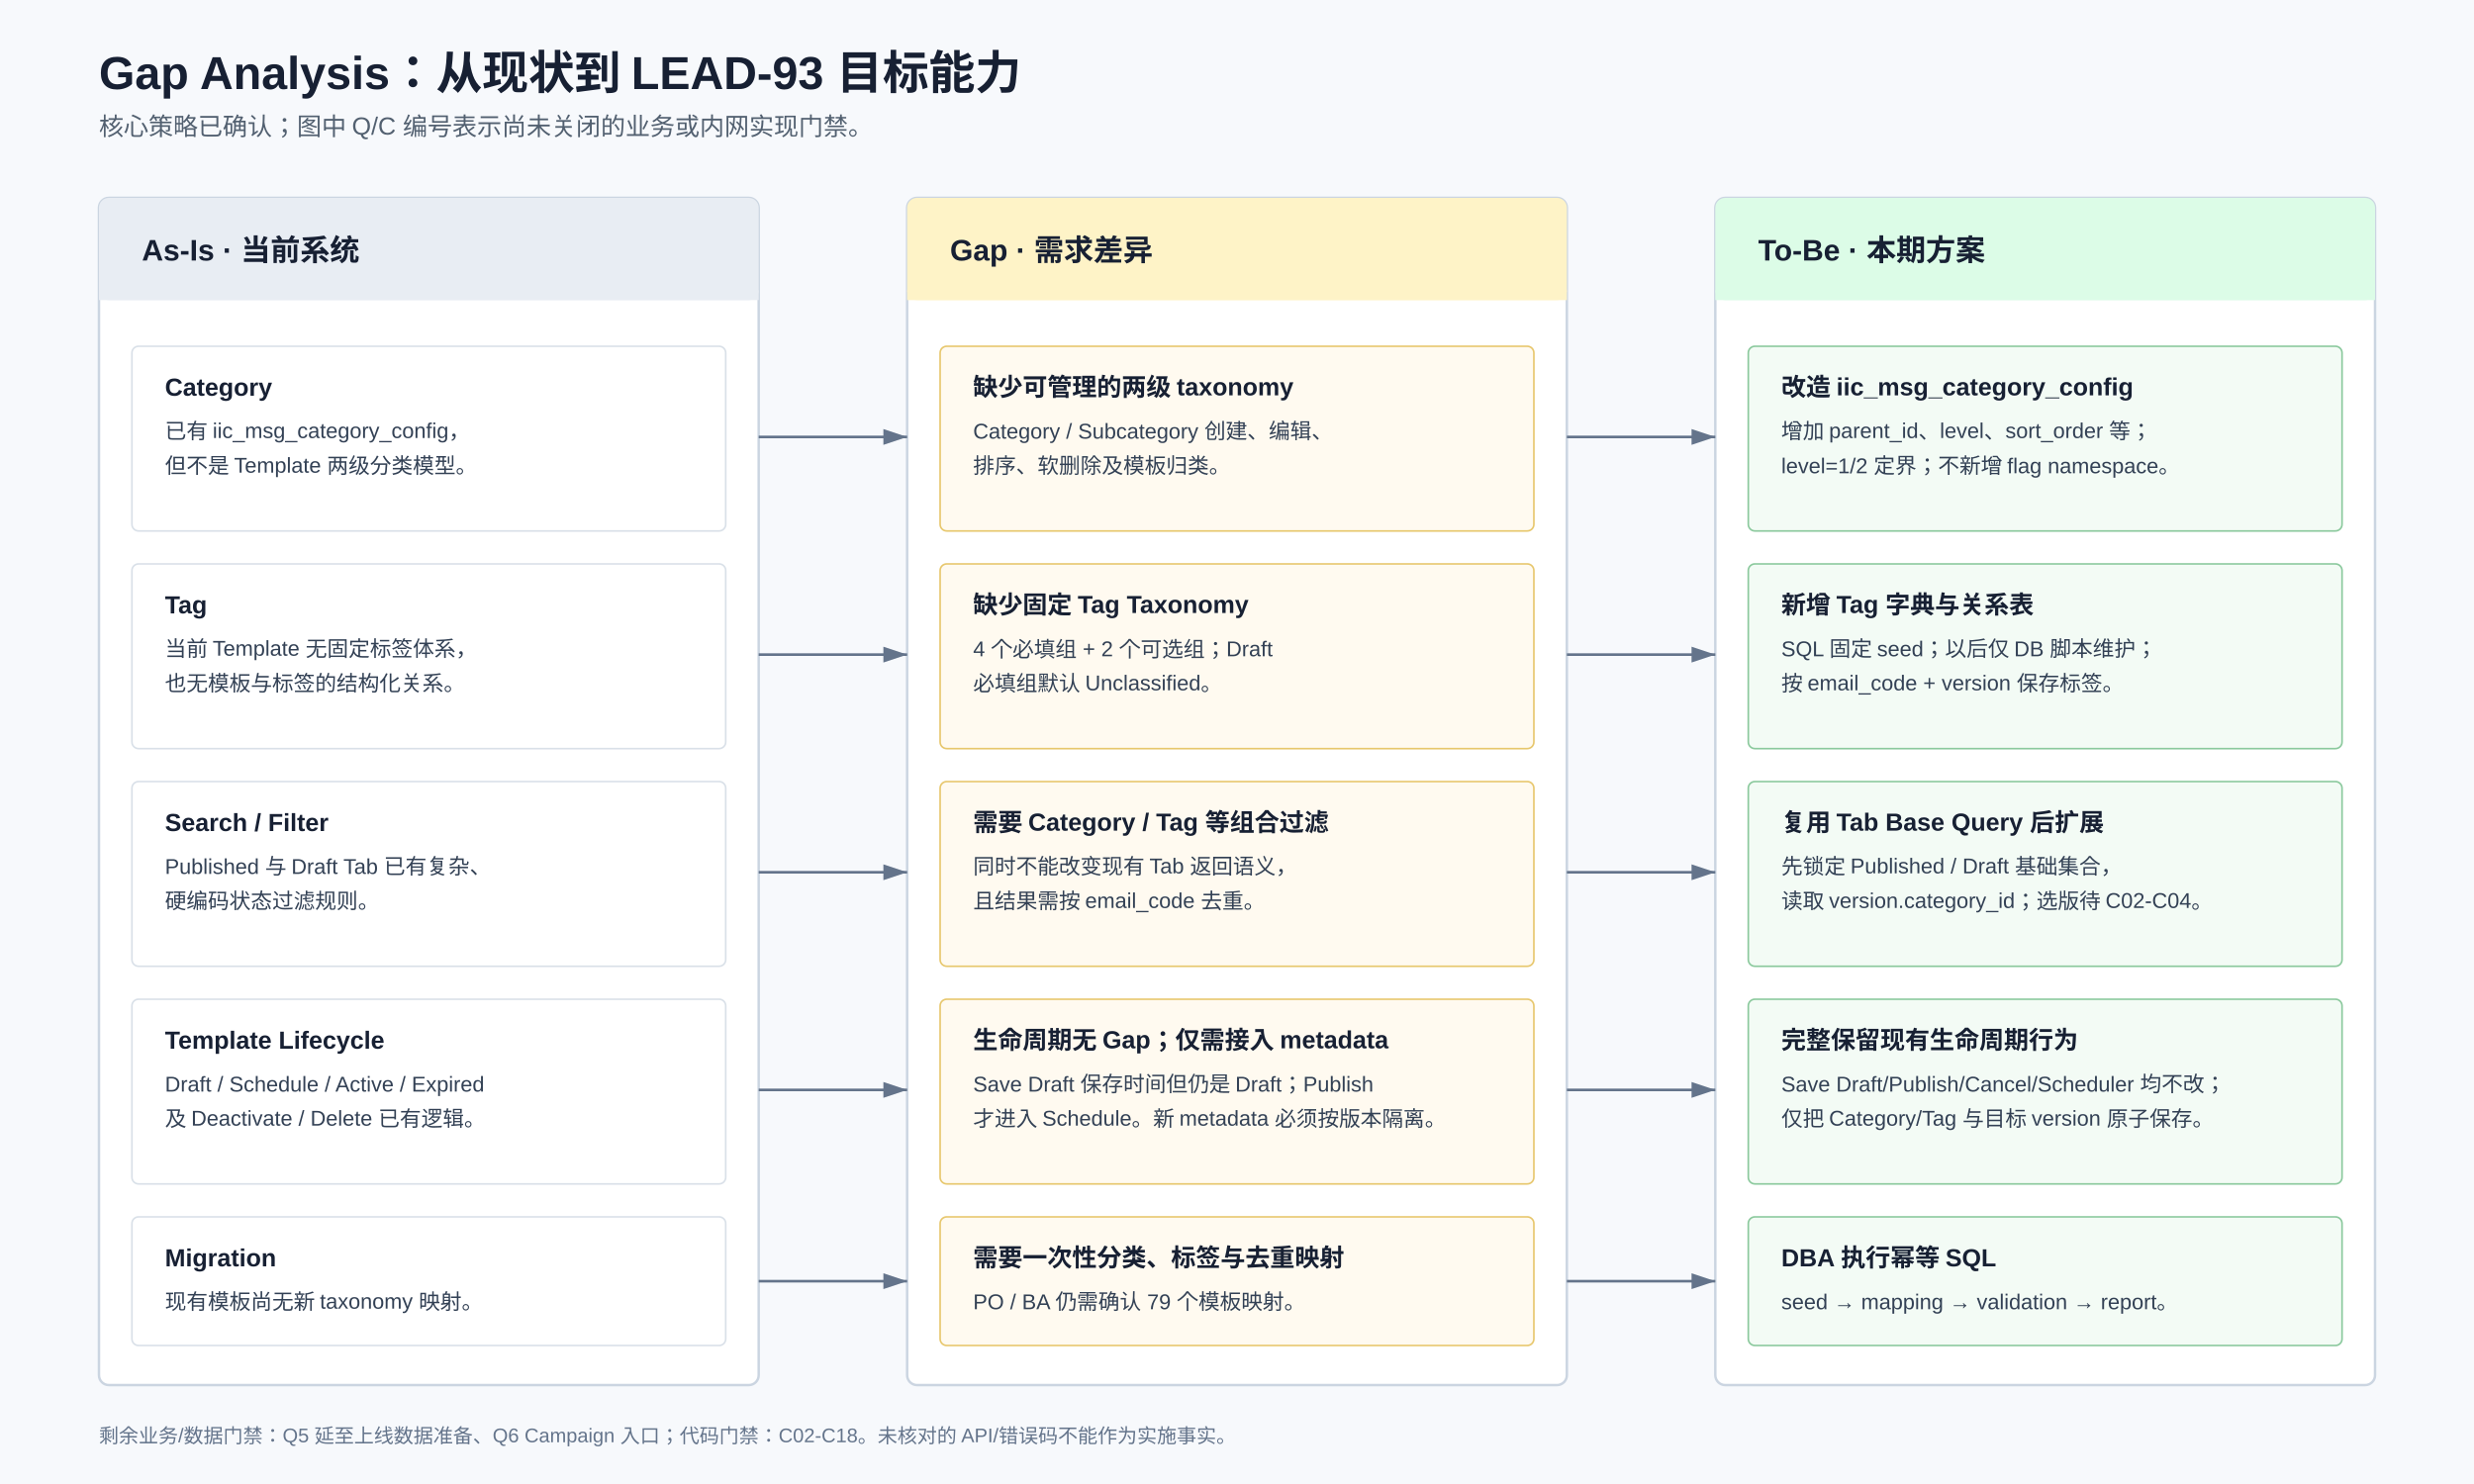
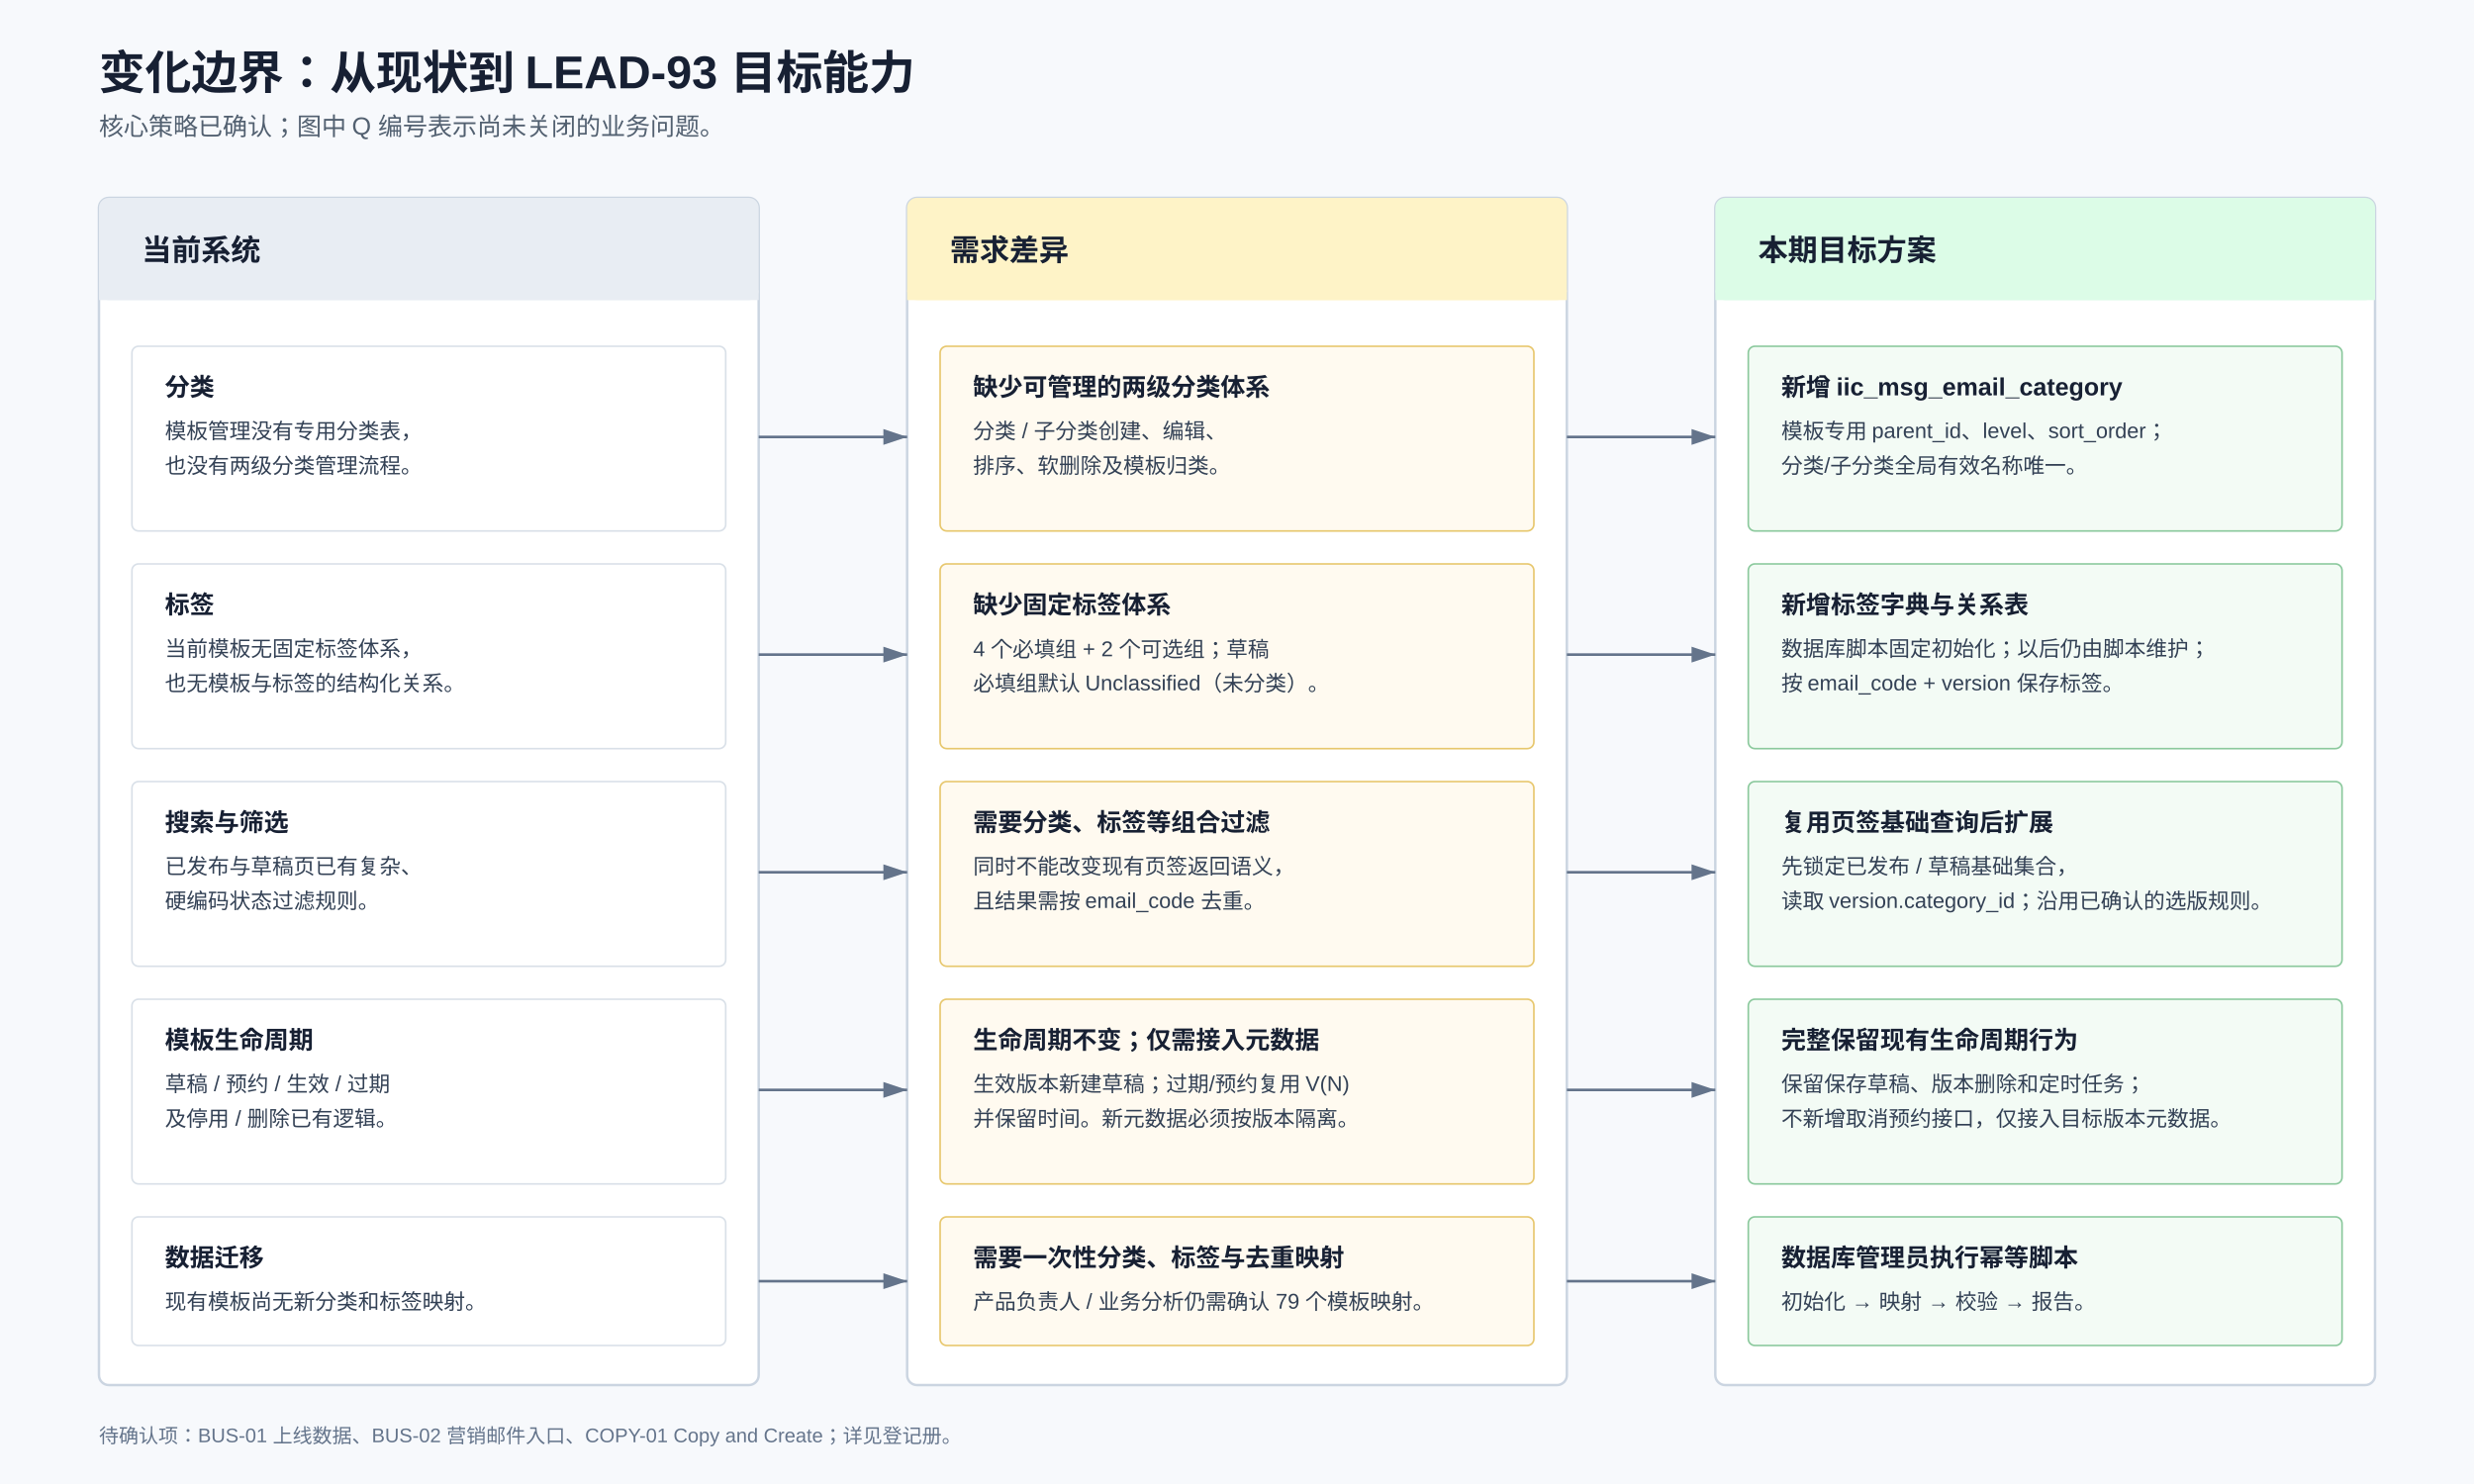
<svg xmlns="http://www.w3.org/2000/svg" width="1500" height="900" viewBox="0 0 1500 900">
  <defs>
    <marker id="arrow" markerWidth="10" markerHeight="10" refX="9" refY="3" orient="auto" markerUnits="strokeWidth">
      <path d="M0,0 L0,6 L9,3 z" fill="#64748b" />
    </marker>
    <style>
      .title { font: 700 28px Arial, sans-serif; fill: #172033; }
      .subtitle { font: 400 15px Arial, sans-serif; fill: #526070; }
      .header { font: 700 18px Arial, sans-serif; fill: #172033; }
      .row-title { font: 700 15px Arial, sans-serif; fill: #172033; }
      .text { font: 400 13px Arial, sans-serif; fill: #334155; }
      .small { font: 400 12px Arial, sans-serif; fill: #64748b; }
      .column { fill: #ffffff; stroke: #cbd5e1; stroke-width: 1.5; rx: 6; }
      .as-head { fill: #e8edf3; }
      .gap-head { fill: #fef3c7; }
      .to-head { fill: #dcfce7; }
      .cell { fill: #ffffff; stroke: #d9e0e8; stroke-width: 1; rx: 4; }
      .gap-cell { fill: #fffaf0; stroke: #e7c76d; stroke-width: 1; rx: 4; }
      .to-cell { fill: #f3fbf5; stroke: #8bc99d; stroke-width: 1; rx: 4; }
      .arrow { stroke: #64748b; stroke-width: 1.6; fill: none; marker-end: url(#arrow); }
      .badge { fill: #eff6ff; stroke: #bfdbfe; rx: 4; }
      .badge-text { font: 700 11px Arial, sans-serif; fill: #1d4ed8; }
    </style>
  </defs>
  <rect width="1500" height="900" fill="#f7f9fc" />
-   <text x="60" y="54" class="title">Gap Analysis：从现状到 LEAD-93 目标能力</text>
-   <text x="60" y="82" class="subtitle">核心策略已确认；图中 Q/C 编号表示尚未关闭的业务或内网实现门禁。</text>
+   <text x="60" y="54" class="title">变化边界：从现状到 LEAD-93 目标能力</text>
+   <text x="60" y="82" class="subtitle">核心策略已确认；图中 Q 编号表示尚未关闭的业务问题。</text>
  <rect x="60" y="120" width="400" height="720" class="column" />
  <rect x="60" y="120" width="400" height="62" class="as-head" rx="6" />
  <rect x="60" y="176" width="400" height="6" class="as-head" />
-   <text x="86" y="158" class="header">As-Is · 当前系统</text>
+   <text x="86" y="158" class="header">当前系统</text>
  <rect x="550" y="120" width="400" height="720" class="column" />
  <rect x="550" y="120" width="400" height="62" class="gap-head" rx="6" />
  <rect x="550" y="176" width="400" height="6" class="gap-head" />
-   <text x="576" y="158" class="header">Gap · 需求差异</text>
+   <text x="576" y="158" class="header">需求差异</text>
  <rect x="1040" y="120" width="400" height="720" class="column" />
  <rect x="1040" y="120" width="400" height="62" class="to-head" rx="6" />
  <rect x="1040" y="176" width="400" height="6" class="to-head" />
-   <text x="1066" y="158" class="header">To-Be · 本期方案</text>
+   <text x="1066" y="158" class="header">本期目标方案</text>
  <rect x="80" y="210" width="360" height="112" class="cell" />
-   <text x="100" y="240" class="row-title">Category</text>
-   <text x="100" y="266" class="text">已有 iic_msg_category_config，</text>
-   <text x="100" y="287" class="text">但不是 Template 两级分类模型。</text>
+   <text x="100" y="240" class="row-title">分类</text>
+   <text x="100" y="266" class="text">模板管理没有专用分类表，</text>
+   <text x="100" y="287" class="text">也没有两级分类管理流程。</text>
  <rect x="570" y="210" width="360" height="112" class="gap-cell" />
-   <text x="590" y="240" class="row-title">缺少可管理的两级 taxonomy</text>
-   <text x="590" y="266" class="text">Category / Subcategory 创建、编辑、</text>
+   <text x="590" y="240" class="row-title">缺少可管理的两级分类体系</text>
+   <text x="590" y="266" class="text">分类 / 子分类创建、编辑、</text>
  <text x="590" y="287" class="text">排序、软删除及模板归类。</text>
  <rect x="1060" y="210" width="360" height="112" class="to-cell" />
-   <text x="1080" y="240" class="row-title">改造 iic_msg_category_config</text>
-   <text x="1080" y="266" class="text">增加 parent_id、level、sort_order 等；</text>
-   <text x="1080" y="287" class="text">level=1/2 定界；不新增 flag namespace。</text>
+   <text x="1080" y="240" class="row-title">新增 iic_msg_email_category</text>
+   <text x="1080" y="266" class="text">模板专用 parent_id、level、sort_order；</text>
+   <text x="1080" y="287" class="text">分类/子分类全局有效名称唯一。</text>
  <rect x="80" y="342" width="360" height="112" class="cell" />
-   <text x="100" y="372" class="row-title">Tag</text>
-   <text x="100" y="398" class="text">当前 Template 无固定标签体系，</text>
+   <text x="100" y="372" class="row-title">标签</text>
+   <text x="100" y="398" class="text">当前模板无固定标签体系，</text>
  <text x="100" y="419" class="text">也无模板与标签的结构化关系。</text>
  <rect x="570" y="342" width="360" height="112" class="gap-cell" />
-   <text x="590" y="372" class="row-title">缺少固定 Tag Taxonomy</text>
-   <text x="590" y="398" class="text">4 个必填组 + 2 个可选组；Draft</text>
-   <text x="590" y="419" class="text">必填组默认 Unclassified。</text>
+   <text x="590" y="372" class="row-title">缺少固定标签体系</text>
+   <text x="590" y="398" class="text">4 个必填组 + 2 个可选组；草稿</text>
+   <text x="590" y="419" class="text">必填组默认 Unclassified（未分类）。</text>
  <rect x="1060" y="342" width="360" height="112" class="to-cell" />
-   <text x="1080" y="372" class="row-title">新增 Tag 字典与关系表</text>
-   <text x="1080" y="398" class="text">SQL 固定 seed；以后仅 DB 脚本维护；</text>
+   <text x="1080" y="372" class="row-title">新增标签字典与关系表</text>
+   <text x="1080" y="398" class="text">数据库脚本固定初始化；以后仍由脚本维护；</text>
  <text x="1080" y="419" class="text">按 email_code + version 保存标签。</text>
  <rect x="80" y="474" width="360" height="112" class="cell" />
-   <text x="100" y="504" class="row-title">Search / Filter</text>
-   <text x="100" y="530" class="text">Published 与 Draft Tab 已有复杂、</text>
+   <text x="100" y="504" class="row-title">搜索与筛选</text>
+   <text x="100" y="530" class="text">已发布与草稿页已有复杂、</text>
  <text x="100" y="551" class="text">硬编码状态过滤规则。</text>
  <rect x="570" y="474" width="360" height="112" class="gap-cell" />
-   <text x="590" y="504" class="row-title">需要 Category / Tag 等组合过滤</text>
-   <text x="590" y="530" class="text">同时不能改变现有 Tab 返回语义，</text>
+   <text x="590" y="504" class="row-title">需要分类、标签等组合过滤</text>
+   <text x="590" y="530" class="text">同时不能改变现有页签返回语义，</text>
  <text x="590" y="551" class="text">且结果需按 email_code 去重。</text>
  <rect x="1060" y="474" width="360" height="112" class="to-cell" />
-   <text x="1080" y="504" class="row-title">复用 Tab Base Query 后扩展</text>
-   <text x="1080" y="530" class="text">先锁定 Published / Draft 基础集合，</text>
-   <text x="1080" y="551" class="text">读取 version.category_id；选版待 C02-C04。</text>
+   <text x="1080" y="504" class="row-title">复用页签基础查询后扩展</text>
+   <text x="1080" y="530" class="text">先锁定已发布 / 草稿基础集合，</text>
+   <text x="1080" y="551" class="text">读取 version.category_id；沿用已确认的选版规则。</text>
  <rect x="80" y="606" width="360" height="112" class="cell" />
-   <text x="100" y="636" class="row-title">Template Lifecycle</text>
-   <text x="100" y="662" class="text">Draft / Schedule / Active / Expired</text>
-   <text x="100" y="683" class="text">及 Deactivate / Delete 已有逻辑。</text>
+   <text x="100" y="636" class="row-title">模板生命周期</text>
+   <text x="100" y="662" class="text">草稿 / 预约 / 生效 / 过期</text>
+   <text x="100" y="683" class="text">及停用 / 删除已有逻辑。</text>
  <rect x="570" y="606" width="360" height="112" class="gap-cell" />
-   <text x="590" y="636" class="row-title">生命周期无 Gap；仅需接入 metadata</text>
-   <text x="590" y="662" class="text">Save Draft 保存时间但仍是 Draft；Publish</text>
-   <text x="590" y="683" class="text">才进入 Schedule。新 metadata 必须按版本隔离。</text>
+   <text x="590" y="636" class="row-title">生命周期不变；仅需接入元数据</text>
+   <text x="590" y="662" class="text">生效版本新建草稿；过期/预约复用 V(N)</text>
+   <text x="590" y="683" class="text">并保留时间。新元数据必须按版本隔离。</text>
  <rect x="1060" y="606" width="360" height="112" class="to-cell" />
  <text x="1080" y="636" class="row-title">完整保留现有生命周期行为</text>
-   <text x="1080" y="662" class="text">Save Draft/Publish/Cancel/Scheduler 均不改；</text>
-   <text x="1080" y="683" class="text">仅把 Category/Tag 与目标 version 原子保存。</text>
+   <text x="1080" y="662" class="text">保留保存草稿、版本删除和定时任务；</text>
+   <text x="1080" y="683" class="text">不新增取消预约接口，仅接入目标版本元数据。</text>
  <rect x="80" y="738" width="360" height="78" class="cell" />
-   <text x="100" y="768" class="row-title">Migration</text>
-   <text x="100" y="794" class="text">现有模板尚无新 taxonomy 映射。</text>
+   <text x="100" y="768" class="row-title">数据迁移</text>
+   <text x="100" y="794" class="text">现有模板尚无新分类和标签映射。</text>
  <rect x="570" y="738" width="360" height="78" class="gap-cell" />
  <text x="590" y="768" class="row-title">需要一次性分类、标签与去重映射</text>
-   <text x="590" y="794" class="text">PO / BA 仍需确认 79 个模板映射。</text>
+   <text x="590" y="794" class="text">产品负责人 / 业务分析仍需确认 79 个模板映射。</text>
  <rect x="1060" y="738" width="360" height="78" class="to-cell" />
-   <text x="1080" y="768" class="row-title">DBA 执行幂等 SQL</text>
-   <text x="1080" y="794" class="text">seed → mapping → validation → report。</text>
+   <text x="1080" y="768" class="row-title">数据库管理员执行幂等脚本</text>
+   <text x="1080" y="794" class="text">初始化 → 映射 → 校验 → 报告。</text>
  <path d="M460 265 L550 265" class="arrow" />
  <path d="M950 265 L1040 265" class="arrow" />
  <path d="M460 397 L550 397" class="arrow" />
  <path d="M950 397 L1040 397" class="arrow" />
  <path d="M460 529 L550 529" class="arrow" />
  <path d="M950 529 L1040 529" class="arrow" />
  <path d="M460 661 L550 661" class="arrow" />
  <path d="M950 661 L1040 661" class="arrow" />
  <path d="M460 777 L550 777" class="arrow" />
  <path d="M950 777 L1040 777" class="arrow" />
-   <text x="60" y="875" class="small">剩余业务/数据门禁：Q5 延至上线数据准备、Q6 Campaign 入口；代码门禁：C02-C18。未核对的 API/错误码不能作为实施事实。</text>
+   <text x="60" y="875" class="small">待确认项：BUS-01 上线数据、BUS-02 营销邮件入口、COPY-01 Copy and Create；详见登记册。</text>
</svg>
